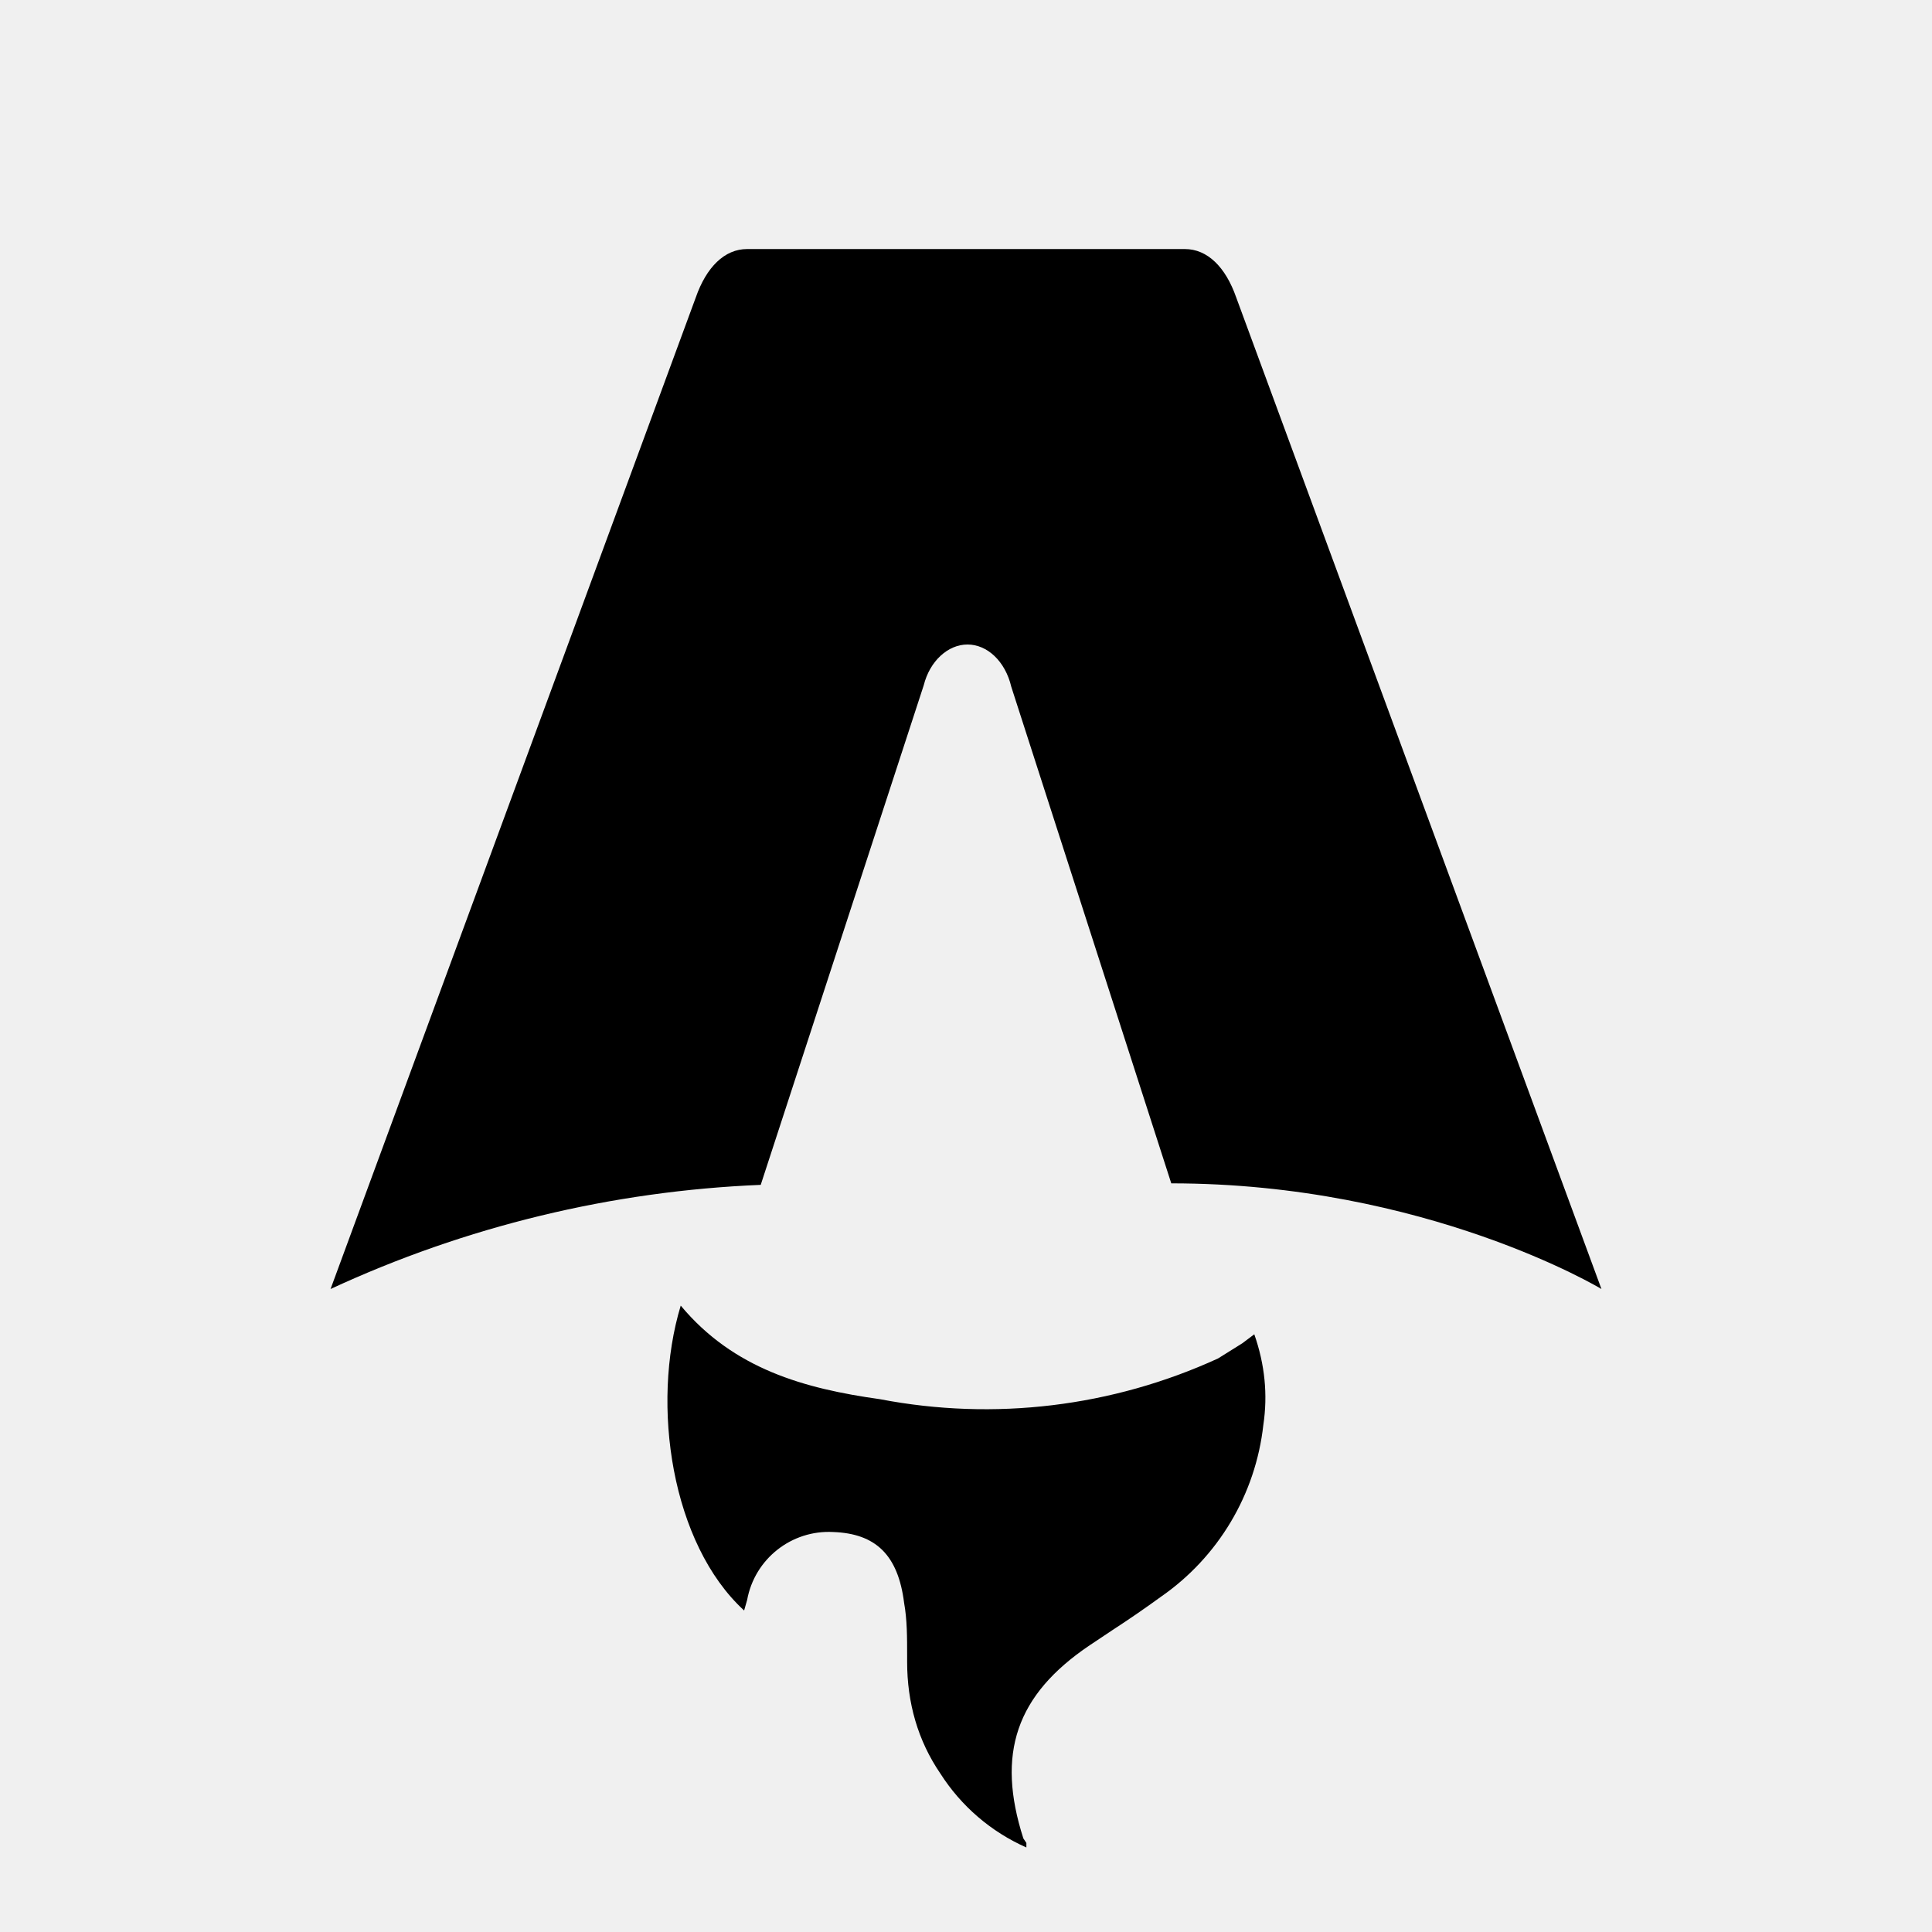
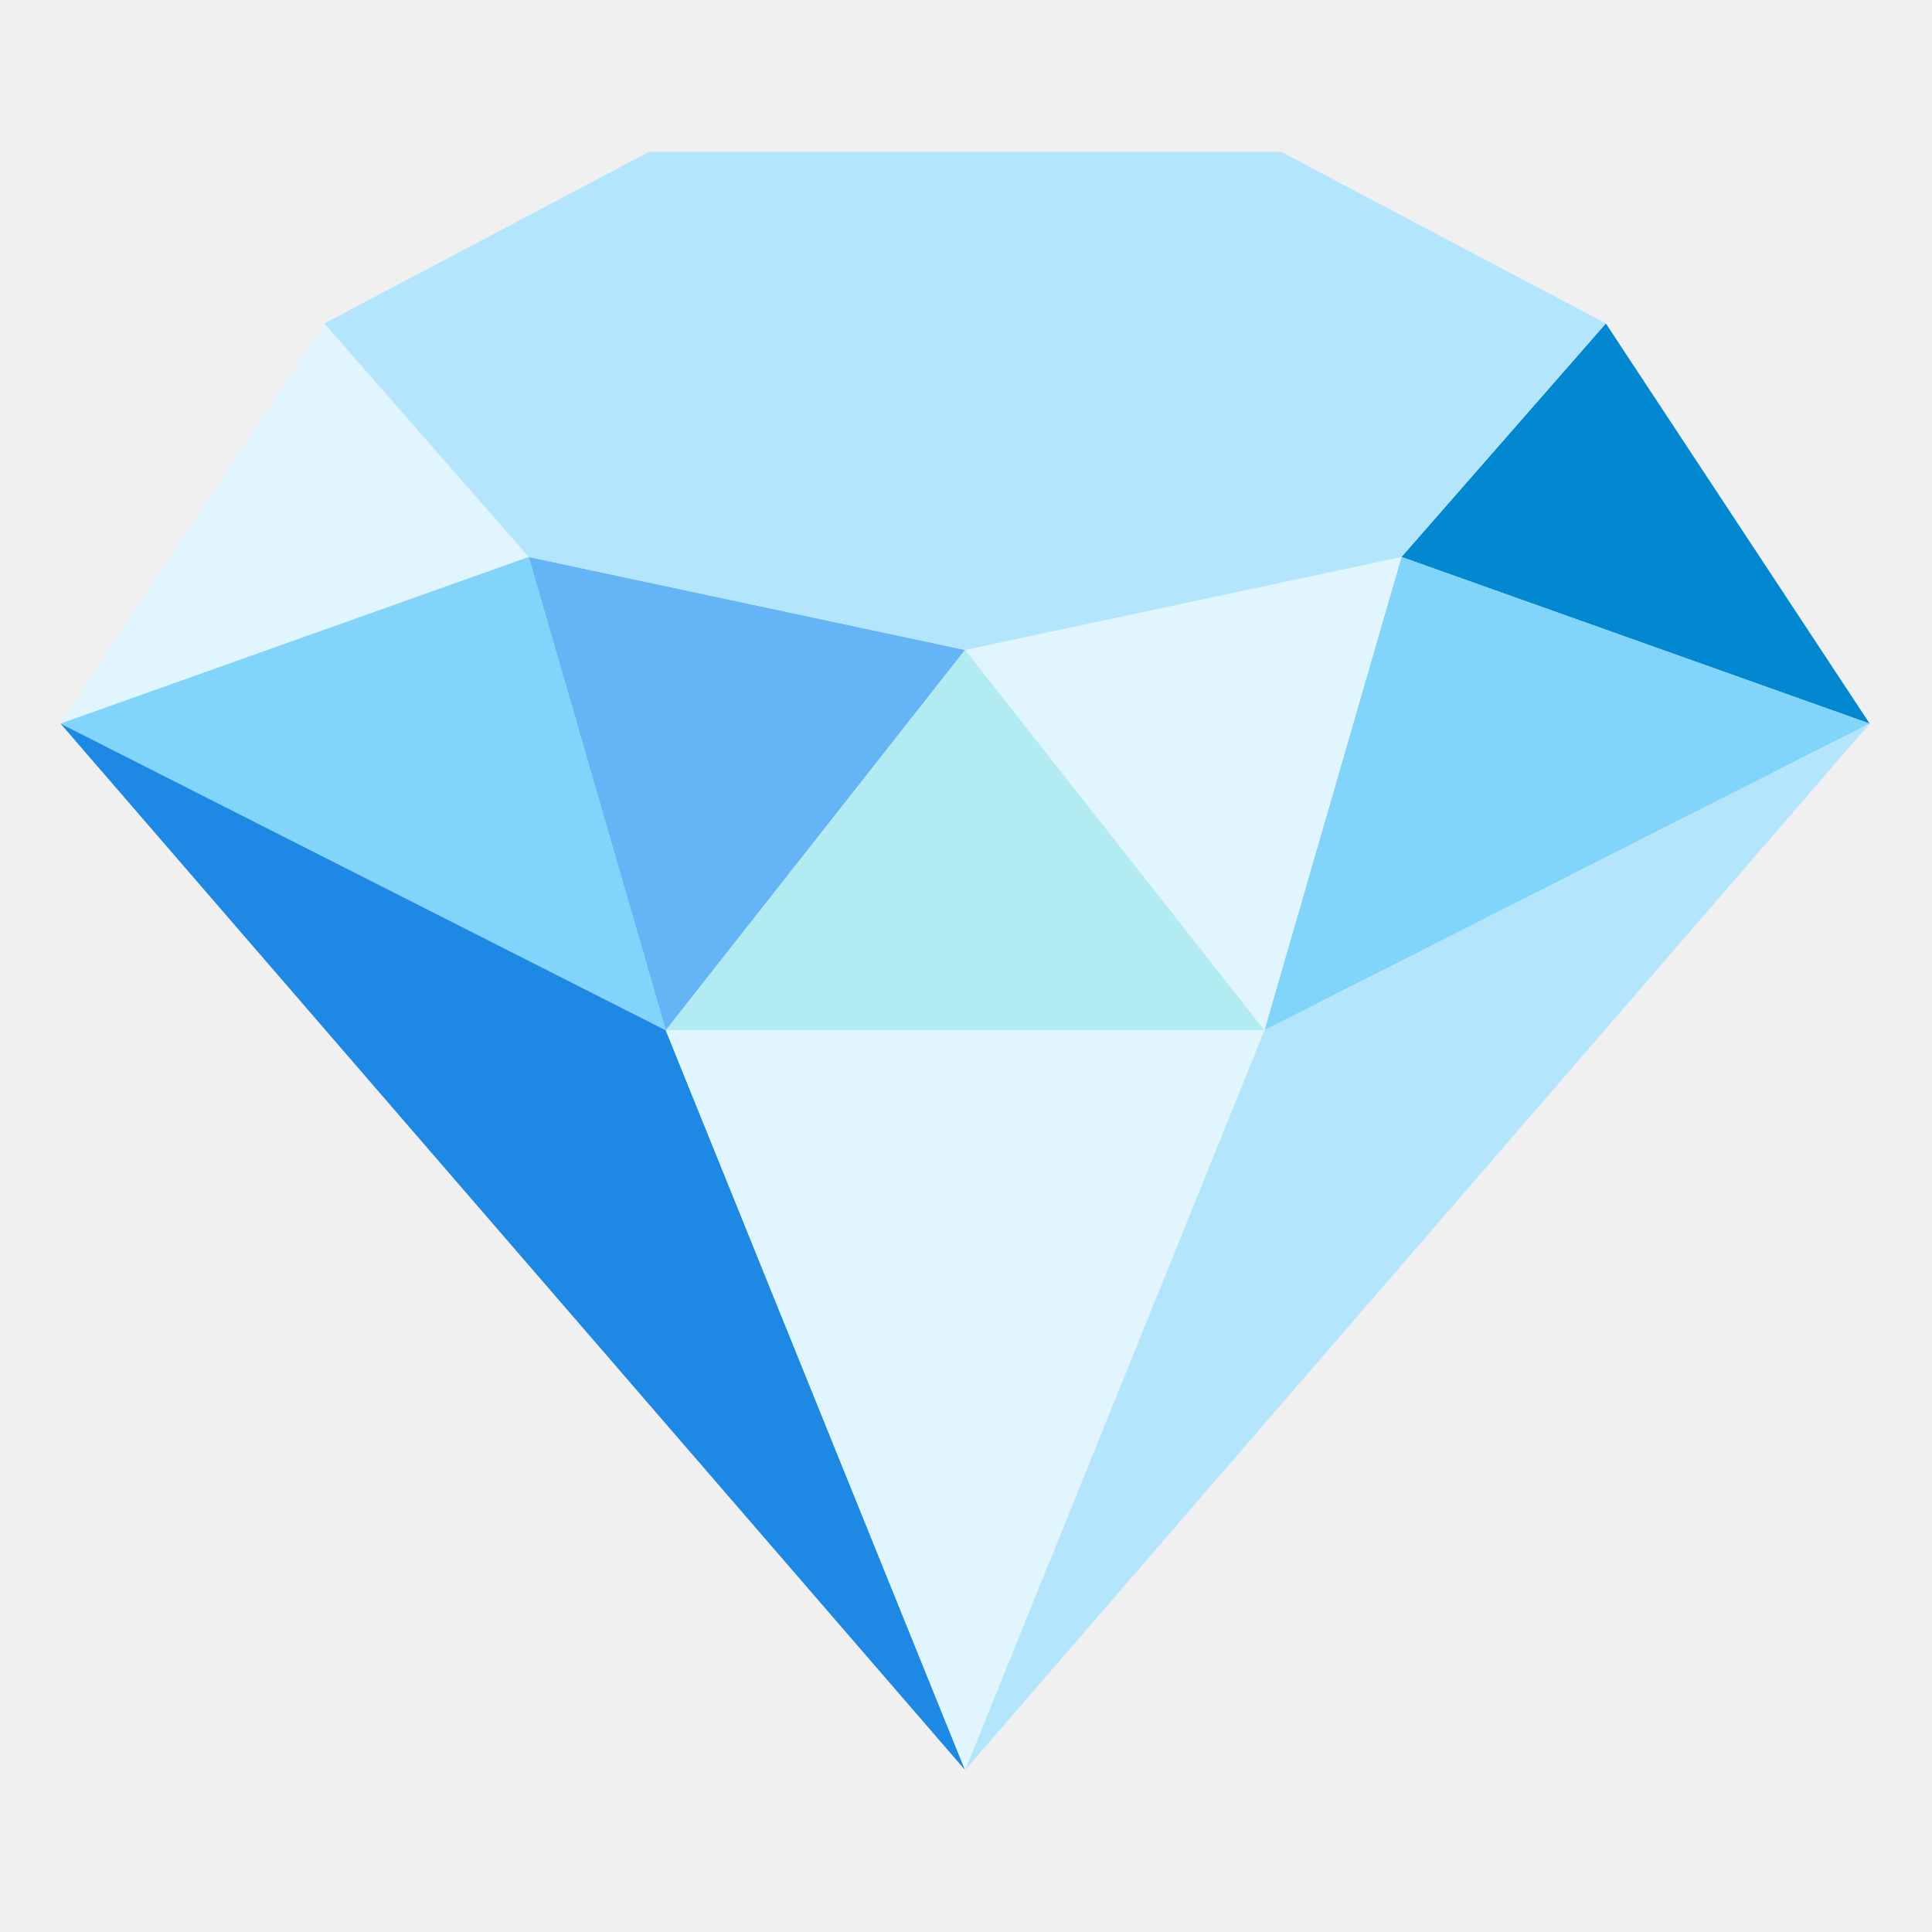
- <svg xmlns="http://www.w3.org/2000/svg" fill="none" viewBox="0 0 128 128">
-   <path d="M50.4 78.5a75.1 75.1 0 0 0-28.5 6.9l24.2-65.7c.7-2 1.9-3.2 3.4-3.2h29c1.5 0 2.7 1.2 3.4 3.2l24.2 65.7s-11.6-7-28.5-7L67 45.5c-.4-1.7-1.6-2.8-2.9-2.8-1.3 0-2.5 1.1-2.9 2.7L50.4 78.5Zm-1.1 28.2Zm-4.2-20.2c-2 6.6-.6 15.8 4.2 20.2a17.5 17.5 0 0 1 .2-.7 5.5 5.5 0 0 1 5.7-4.5c2.8.1 4.3 1.5 4.7 4.7.2 1.1.2 2.3.2 3.5v.4c0 2.7.7 5.2 2.2 7.4a13 13 0 0 0 5.7 4.9v-.3l-.2-.3c-1.8-5.6-.5-9.5 4.4-12.8l1.5-1a73 73 0 0 0 3.2-2.2 16 16 0 0 0 6.8-11.4c.3-2 .1-4-.6-6l-.8.6-1.6 1a37 37 0 0 1-22.4 2.7c-5-.7-9.7-2-13.2-6.2Z" />
-   <style>
-         path { fill: #000; }
-         @media (prefers-color-scheme: dark) {
-             path { fill: #FFF; }
-         }
-     </style>
+ <svg xmlns="http://www.w3.org/2000/svg" width="800px" height="800px" viewBox="0 0 128 128" aria-hidden="true" role="img" class="iconify iconify--noto" preserveAspectRatio="xMidYMid meet">
+   <path fill="#e1f5fe" d="M4.01 47.94l17.48-26.51L35.03 36.9z" />
+   <path fill="#81d4fa" d="M44.11 68.26L4.01 47.94L35.03 36.9z" />
+   <path fill="#64b5f6" d="M63.94 43.06L35.03 36.9l9.08 31.36z" />
+   <path fill="#0288d1" d="M123.87 47.94l-17.48-26.51L92.85 36.9z" />
+   <path fill="#81d4fa" d="M83.77 68.26l40.1-20.32L92.85 36.9z" />
+   <path fill="#e1f5fe" d="M63.94 43.06l28.91-6.16l-9.08 31.36z" />
+   <path fill="#b2ebf2" d="M83.77 68.26l-19.83-25.2l-19.83 25.2z" />
+   <path fill="#b3e5fc" d="M43 10.06h41.88l21.51 11.37L92.85 36.9l-28.91 6.16l-28.91-6.16l-13.54-15.47z" />
+   <path fill="#1e88e5" d="M63.94 117.27L4.01 47.94l40.1 20.32z" />
+   <path fill="#b3e5fc" d="M63.94 117.27l59.93-69.33l-40.1 20.32z" />
+   <path fill="#e1f5fe" d="M83.77 68.26l-19.83 49.01l-19.83-49.01z" />
</svg>
